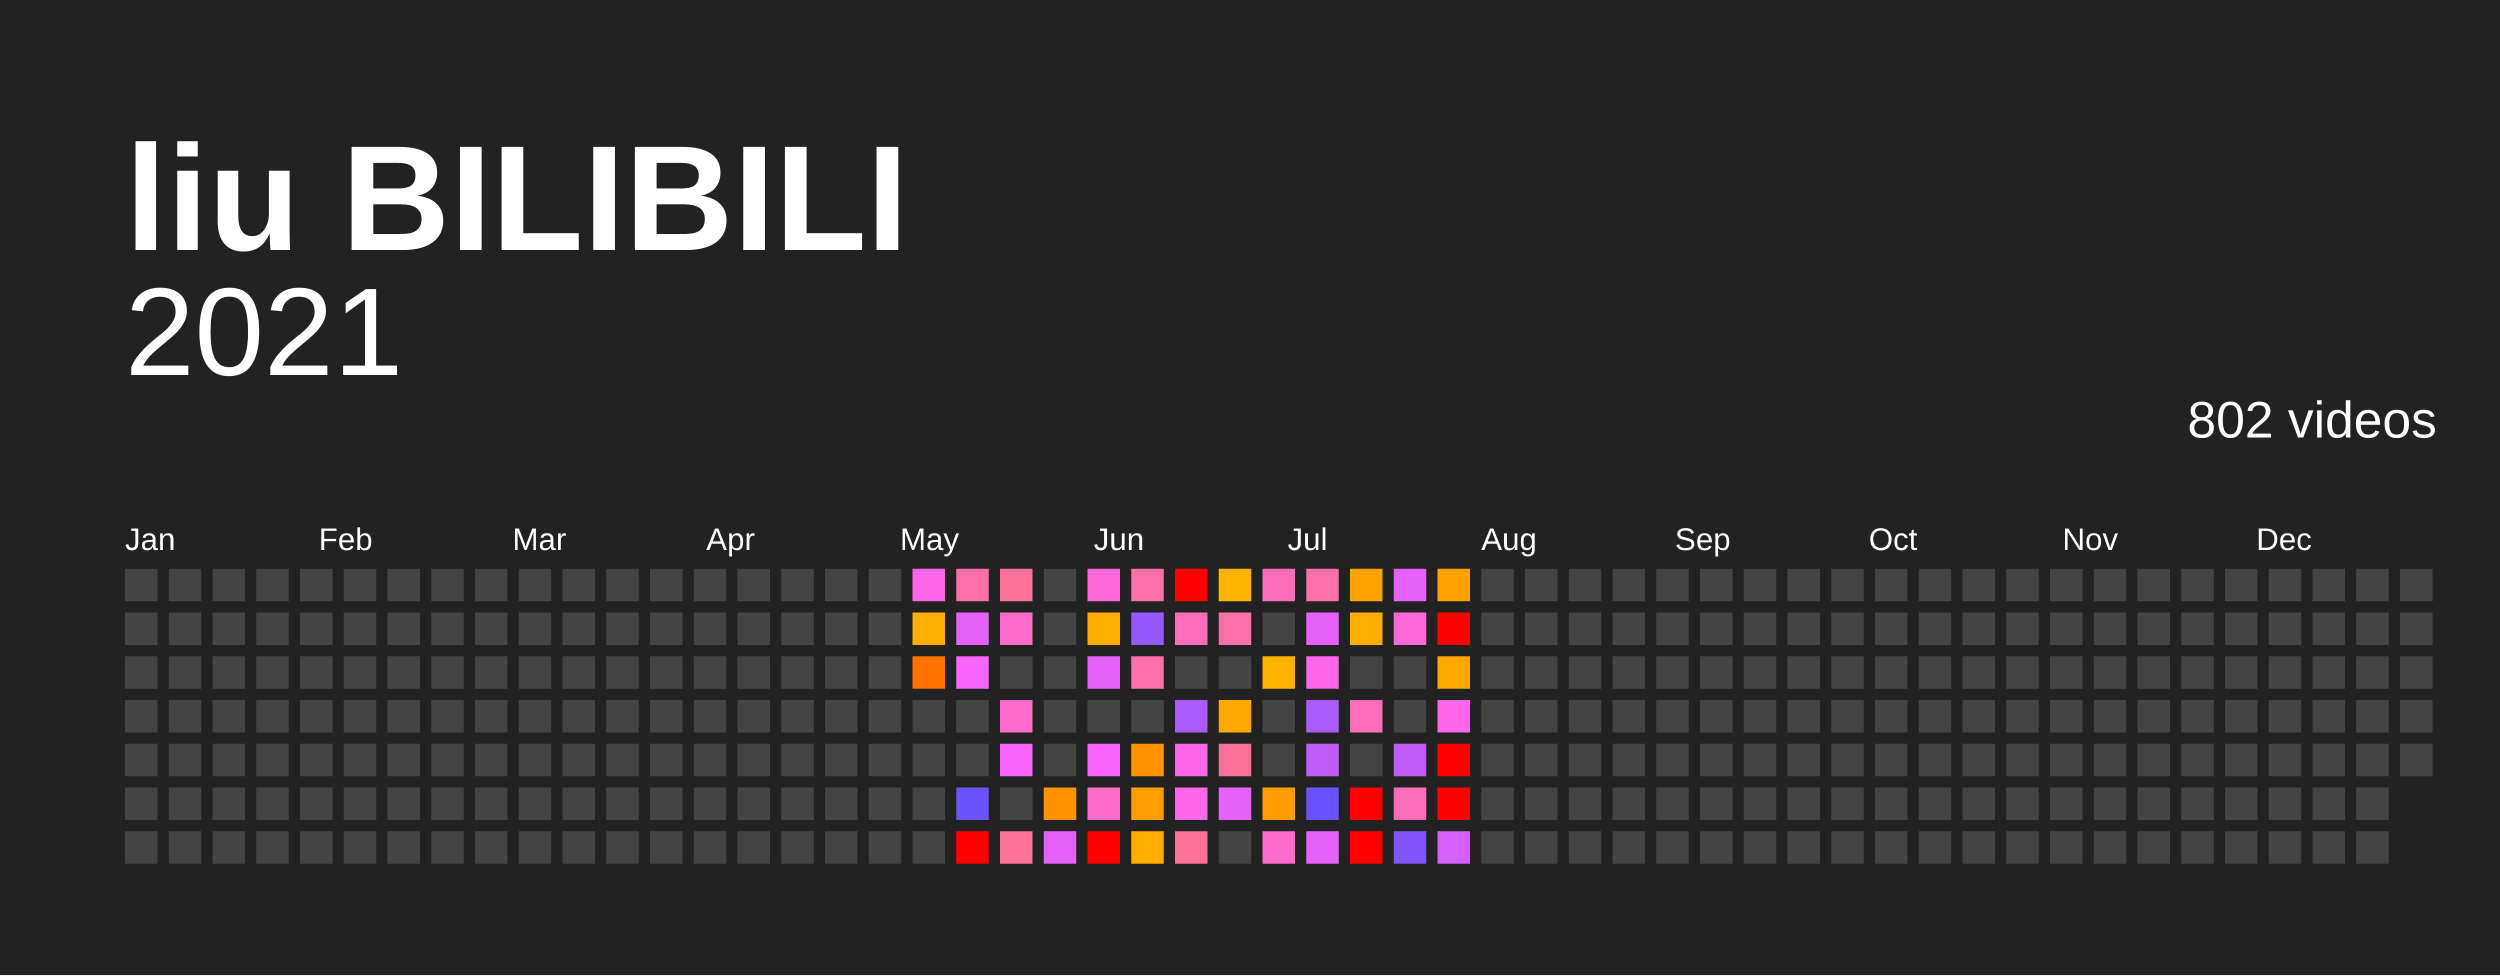
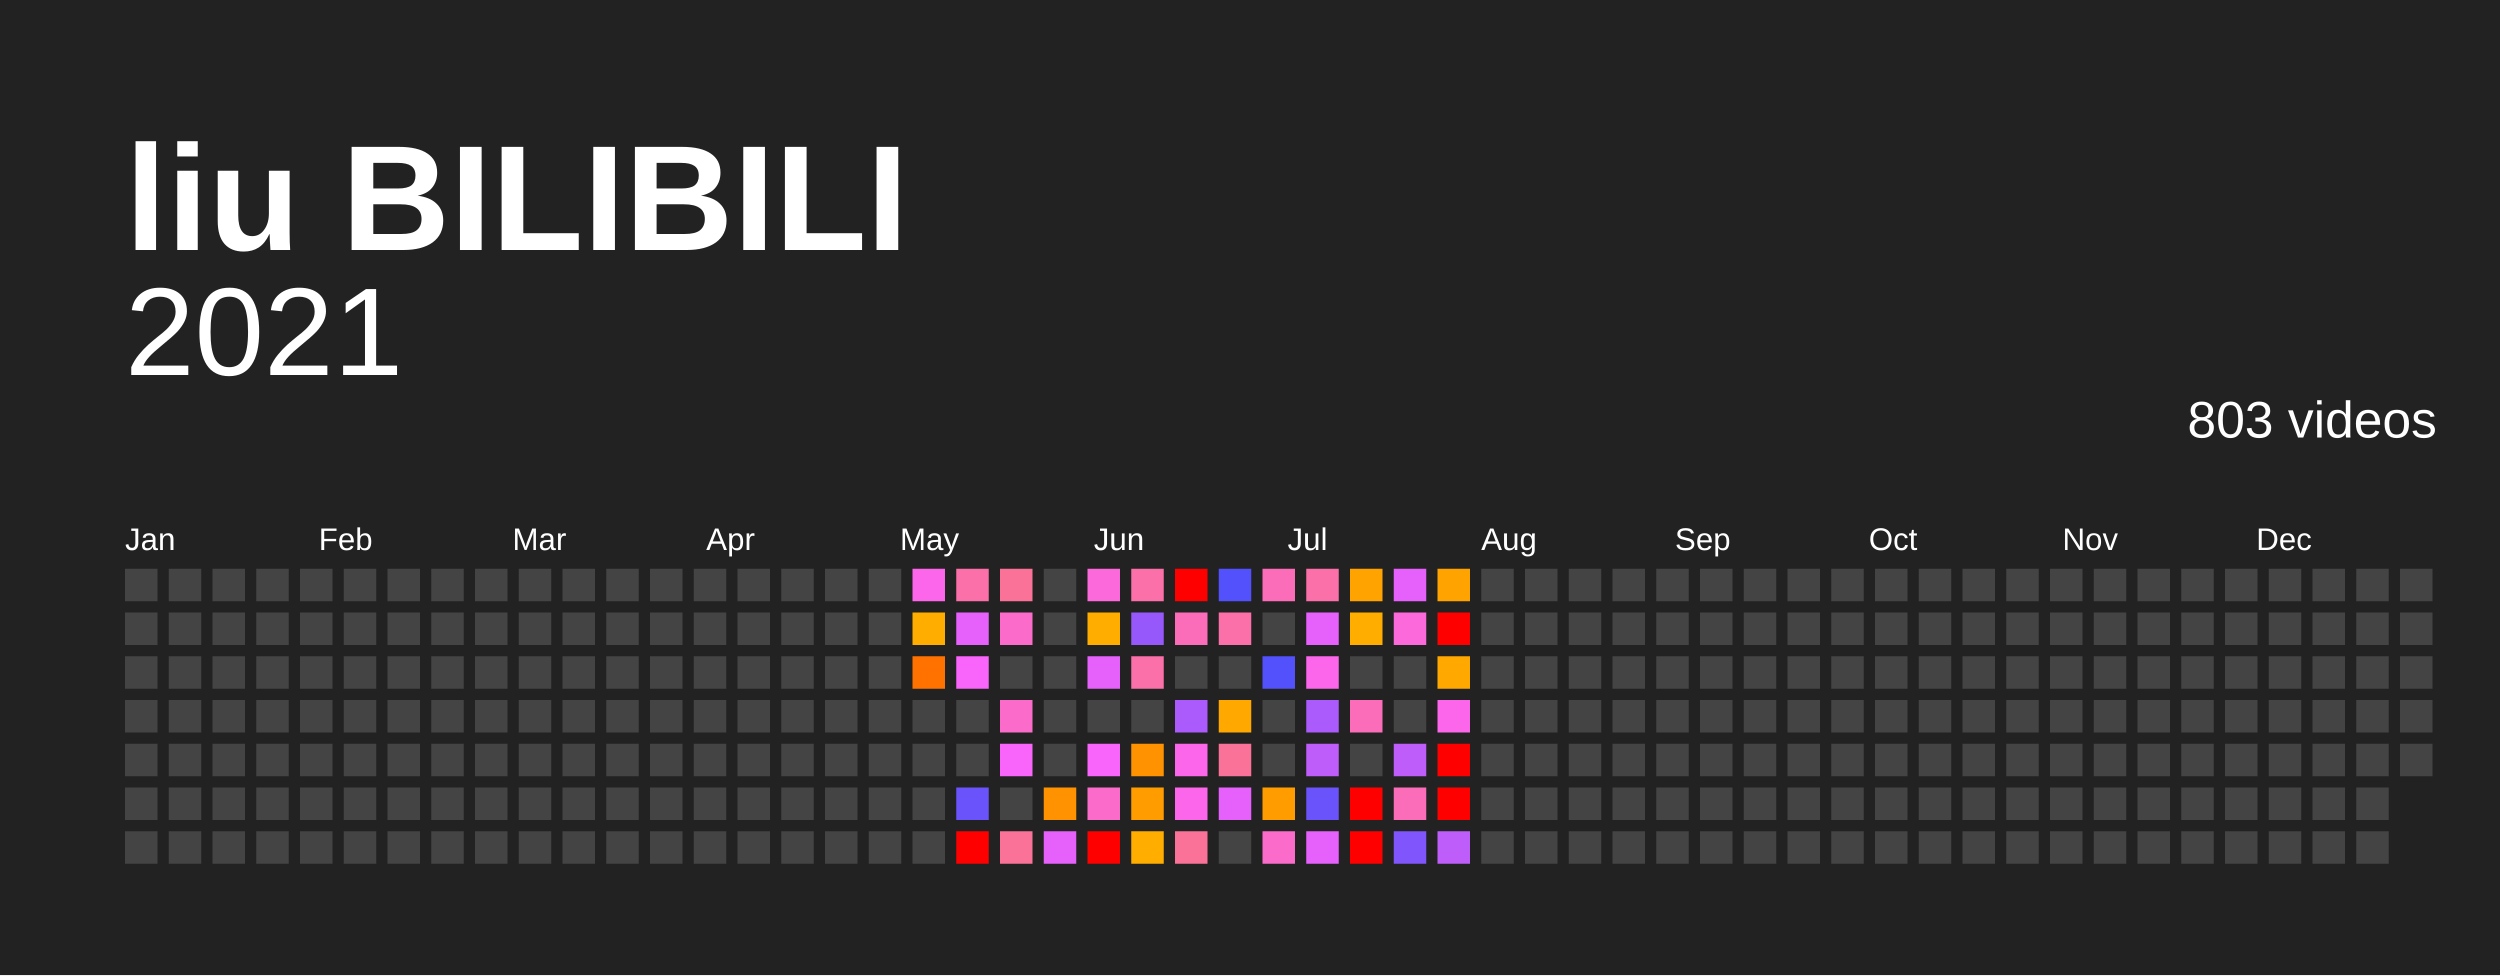
<svg xmlns="http://www.w3.org/2000/svg" baseProfile="full" height="78mm" version="1.1" viewBox="0,0,200,78" width="200mm">
  <defs />
  <rect fill="#222222" height="78" width="200" x="0" y="0" />
  <text fill="#FFFFFF" style="font-size:12px; font-family:Arial; font-weight:bold;" x="10" y="20">liu BILIBILI</text>
  <text alignment-baseline="hanging" fill="#FFFFFF" style="font-size:10.0px; font-family:Arial;" x="10" y="30">2021</text>
-   <text alignment-baseline="hanging" fill="#FFFFFF" style="font-size:4.125px; font-family:Arial;" x="175" y="35">802 videos</text>
+   <text alignment-baseline="hanging" fill="#FFFFFF" style="font-size:4.125px; font-family:Arial;" x="175" y="35">803 videos</text>
  <text fill="#FFFFFF" style="font-size:2.5px; font-family:Arial" x="10.0" y="44">Jan</text>
  <text fill="#FFFFFF" style="font-size:2.5px; font-family:Arial" x="25.5" y="44">Feb</text>
  <text fill="#FFFFFF" style="font-size:2.5px; font-family:Arial" x="41.0" y="44">Mar</text>
  <text fill="#FFFFFF" style="font-size:2.5px; font-family:Arial" x="56.5" y="44">Apr</text>
  <text fill="#FFFFFF" style="font-size:2.5px; font-family:Arial" x="72.0" y="44">May</text>
  <text fill="#FFFFFF" style="font-size:2.5px; font-family:Arial" x="87.5" y="44">Jun</text>
  <text fill="#FFFFFF" style="font-size:2.5px; font-family:Arial" x="103.0" y="44">Jul</text>
  <text fill="#FFFFFF" style="font-size:2.5px; font-family:Arial" x="118.5" y="44">Aug</text>
  <text fill="#FFFFFF" style="font-size:2.5px; font-family:Arial" x="134.0" y="44">Sep</text>
  <text fill="#FFFFFF" style="font-size:2.5px; font-family:Arial" x="149.5" y="44">Oct</text>
  <text fill="#FFFFFF" style="font-size:2.5px; font-family:Arial" x="165.0" y="44">Nov</text>
  <text fill="#FFFFFF" style="font-size:2.5px; font-family:Arial" x="180.5" y="44">Dec</text>
  <rect fill="#444444" height="2.6" width="2.6" x="10.0" y="45.5" />
  <rect fill="#444444" height="2.6" width="2.6" x="10.0" y="49.0" />
  <rect fill="#444444" height="2.6" width="2.6" x="10.0" y="52.5" />
  <rect fill="#444444" height="2.6" width="2.6" x="10.0" y="56.0" />
  <rect fill="#444444" height="2.6" width="2.6" x="10.0" y="59.5" />
  <rect fill="#444444" height="2.6" width="2.6" x="10.0" y="63.0" />
  <rect fill="#444444" height="2.6" width="2.6" x="10.0" y="66.5" />
  <rect fill="#444444" height="2.6" width="2.6" x="13.5" y="45.5" />
  <rect fill="#444444" height="2.6" width="2.6" x="13.5" y="49.0" />
  <rect fill="#444444" height="2.6" width="2.6" x="13.5" y="52.5" />
  <rect fill="#444444" height="2.6" width="2.6" x="13.5" y="56.0" />
  <rect fill="#444444" height="2.6" width="2.6" x="13.5" y="59.5" />
  <rect fill="#444444" height="2.6" width="2.6" x="13.5" y="63.0" />
  <rect fill="#444444" height="2.6" width="2.6" x="13.5" y="66.5" />
  <rect fill="#444444" height="2.6" width="2.6" x="17.0" y="45.5" />
  <rect fill="#444444" height="2.6" width="2.6" x="17.0" y="49.0" />
  <rect fill="#444444" height="2.6" width="2.6" x="17.0" y="52.5" />
  <rect fill="#444444" height="2.6" width="2.6" x="17.0" y="56.0" />
  <rect fill="#444444" height="2.6" width="2.6" x="17.0" y="59.5" />
  <rect fill="#444444" height="2.6" width="2.6" x="17.0" y="63.0" />
  <rect fill="#444444" height="2.6" width="2.6" x="17.0" y="66.5" />
  <rect fill="#444444" height="2.6" width="2.6" x="20.5" y="45.5" />
  <rect fill="#444444" height="2.6" width="2.6" x="20.5" y="49.0" />
  <rect fill="#444444" height="2.6" width="2.6" x="20.5" y="52.5" />
  <rect fill="#444444" height="2.6" width="2.6" x="20.5" y="56.0" />
  <rect fill="#444444" height="2.6" width="2.6" x="20.5" y="59.5" />
  <rect fill="#444444" height="2.6" width="2.6" x="20.5" y="63.0" />
  <rect fill="#444444" height="2.6" width="2.6" x="20.5" y="66.5" />
  <rect fill="#444444" height="2.6" width="2.6" x="24.0" y="45.5" />
  <rect fill="#444444" height="2.6" width="2.6" x="24.0" y="49.0" />
  <rect fill="#444444" height="2.6" width="2.6" x="24.0" y="52.5" />
  <rect fill="#444444" height="2.6" width="2.6" x="24.0" y="56.0" />
  <rect fill="#444444" height="2.6" width="2.6" x="24.0" y="59.5" />
  <rect fill="#444444" height="2.6" width="2.6" x="24.0" y="63.0" />
  <rect fill="#444444" height="2.6" width="2.6" x="24.0" y="66.5" />
  <rect fill="#444444" height="2.6" width="2.6" x="27.5" y="45.5" />
  <rect fill="#444444" height="2.6" width="2.6" x="27.5" y="49.0" />
  <rect fill="#444444" height="2.6" width="2.6" x="27.5" y="52.5" />
  <rect fill="#444444" height="2.6" width="2.6" x="27.5" y="56.0" />
  <rect fill="#444444" height="2.6" width="2.6" x="27.5" y="59.5" />
  <rect fill="#444444" height="2.6" width="2.6" x="27.5" y="63.0" />
  <rect fill="#444444" height="2.6" width="2.6" x="27.5" y="66.5" />
  <rect fill="#444444" height="2.6" width="2.6" x="31.0" y="45.5" />
  <rect fill="#444444" height="2.6" width="2.6" x="31.0" y="49.0" />
  <rect fill="#444444" height="2.6" width="2.6" x="31.0" y="52.5" />
  <rect fill="#444444" height="2.6" width="2.6" x="31.0" y="56.0" />
  <rect fill="#444444" height="2.6" width="2.6" x="31.0" y="59.5" />
  <rect fill="#444444" height="2.6" width="2.6" x="31.0" y="63.0" />
  <rect fill="#444444" height="2.6" width="2.6" x="31.0" y="66.5" />
  <rect fill="#444444" height="2.6" width="2.6" x="34.5" y="45.5" />
  <rect fill="#444444" height="2.6" width="2.6" x="34.5" y="49.0" />
  <rect fill="#444444" height="2.6" width="2.6" x="34.5" y="52.5" />
  <rect fill="#444444" height="2.6" width="2.6" x="34.5" y="56.0" />
  <rect fill="#444444" height="2.6" width="2.6" x="34.5" y="59.5" />
  <rect fill="#444444" height="2.6" width="2.6" x="34.5" y="63.0" />
  <rect fill="#444444" height="2.6" width="2.6" x="34.5" y="66.5" />
  <rect fill="#444444" height="2.6" width="2.6" x="38.0" y="45.5" />
  <rect fill="#444444" height="2.6" width="2.6" x="38.0" y="49.0" />
  <rect fill="#444444" height="2.6" width="2.6" x="38.0" y="52.5" />
  <rect fill="#444444" height="2.6" width="2.6" x="38.0" y="56.0" />
  <rect fill="#444444" height="2.6" width="2.6" x="38.0" y="59.5" />
  <rect fill="#444444" height="2.6" width="2.6" x="38.0" y="63.0" />
  <rect fill="#444444" height="2.6" width="2.6" x="38.0" y="66.5" />
  <rect fill="#444444" height="2.6" width="2.6" x="41.5" y="45.5" />
  <rect fill="#444444" height="2.6" width="2.6" x="41.5" y="49.0" />
  <rect fill="#444444" height="2.6" width="2.6" x="41.5" y="52.5" />
  <rect fill="#444444" height="2.6" width="2.6" x="41.5" y="56.0" />
  <rect fill="#444444" height="2.6" width="2.6" x="41.5" y="59.5" />
  <rect fill="#444444" height="2.6" width="2.6" x="41.5" y="63.0" />
  <rect fill="#444444" height="2.6" width="2.6" x="41.5" y="66.5" />
  <rect fill="#444444" height="2.6" width="2.6" x="45.0" y="45.5" />
  <rect fill="#444444" height="2.6" width="2.6" x="45.0" y="49.0" />
  <rect fill="#444444" height="2.6" width="2.6" x="45.0" y="52.5" />
  <rect fill="#444444" height="2.6" width="2.6" x="45.0" y="56.0" />
  <rect fill="#444444" height="2.6" width="2.6" x="45.0" y="59.5" />
  <rect fill="#444444" height="2.6" width="2.6" x="45.0" y="63.0" />
  <rect fill="#444444" height="2.6" width="2.6" x="45.0" y="66.5" />
  <rect fill="#444444" height="2.6" width="2.6" x="48.5" y="45.5" />
  <rect fill="#444444" height="2.6" width="2.6" x="48.5" y="49.0" />
  <rect fill="#444444" height="2.6" width="2.6" x="48.5" y="52.5" />
  <rect fill="#444444" height="2.6" width="2.6" x="48.5" y="56.0" />
  <rect fill="#444444" height="2.6" width="2.6" x="48.5" y="59.5" />
  <rect fill="#444444" height="2.6" width="2.6" x="48.5" y="63.0" />
  <rect fill="#444444" height="2.6" width="2.6" x="48.5" y="66.5" />
  <rect fill="#444444" height="2.6" width="2.6" x="52.0" y="45.5" />
  <rect fill="#444444" height="2.6" width="2.6" x="52.0" y="49.0" />
  <rect fill="#444444" height="2.6" width="2.6" x="52.0" y="52.5" />
  <rect fill="#444444" height="2.6" width="2.6" x="52.0" y="56.0" />
  <rect fill="#444444" height="2.6" width="2.6" x="52.0" y="59.5" />
  <rect fill="#444444" height="2.6" width="2.6" x="52.0" y="63.0" />
  <rect fill="#444444" height="2.6" width="2.6" x="52.0" y="66.5" />
  <rect fill="#444444" height="2.6" width="2.6" x="55.5" y="45.5" />
  <rect fill="#444444" height="2.6" width="2.6" x="55.5" y="49.0" />
  <rect fill="#444444" height="2.6" width="2.6" x="55.5" y="52.5" />
  <rect fill="#444444" height="2.6" width="2.6" x="55.5" y="56.0" />
  <rect fill="#444444" height="2.6" width="2.6" x="55.5" y="59.5" />
  <rect fill="#444444" height="2.6" width="2.6" x="55.5" y="63.0" />
  <rect fill="#444444" height="2.6" width="2.6" x="55.5" y="66.5" />
  <rect fill="#444444" height="2.6" width="2.6" x="59.0" y="45.5" />
  <rect fill="#444444" height="2.6" width="2.6" x="59.0" y="49.0" />
  <rect fill="#444444" height="2.6" width="2.6" x="59.0" y="52.5" />
  <rect fill="#444444" height="2.6" width="2.6" x="59.0" y="56.0" />
  <rect fill="#444444" height="2.6" width="2.6" x="59.0" y="59.5" />
  <rect fill="#444444" height="2.6" width="2.6" x="59.0" y="63.0" />
  <rect fill="#444444" height="2.6" width="2.6" x="59.0" y="66.5" />
  <rect fill="#444444" height="2.6" width="2.6" x="62.5" y="45.5" />
  <rect fill="#444444" height="2.6" width="2.6" x="62.5" y="49.0" />
  <rect fill="#444444" height="2.6" width="2.6" x="62.5" y="52.5" />
  <rect fill="#444444" height="2.6" width="2.6" x="62.5" y="56.0" />
  <rect fill="#444444" height="2.6" width="2.6" x="62.5" y="59.5" />
  <rect fill="#444444" height="2.6" width="2.6" x="62.5" y="63.0" />
  <rect fill="#444444" height="2.6" width="2.6" x="62.5" y="66.5" />
  <rect fill="#444444" height="2.6" width="2.6" x="66.0" y="45.5" />
  <rect fill="#444444" height="2.6" width="2.6" x="66.0" y="49.0" />
  <rect fill="#444444" height="2.6" width="2.6" x="66.0" y="52.5" />
  <rect fill="#444444" height="2.6" width="2.6" x="66.0" y="56.0" />
  <rect fill="#444444" height="2.6" width="2.6" x="66.0" y="59.5" />
  <rect fill="#444444" height="2.6" width="2.6" x="66.0" y="63.0" />
  <rect fill="#444444" height="2.6" width="2.6" x="66.0" y="66.5" />
  <rect fill="#444444" height="2.6" width="2.6" x="69.5" y="45.5" />
  <rect fill="#444444" height="2.6" width="2.6" x="69.5" y="49.0" />
  <rect fill="#444444" height="2.6" width="2.6" x="69.5" y="52.5" />
  <rect fill="#444444" height="2.6" width="2.6" x="69.5" y="56.0" />
  <rect fill="#444444" height="2.6" width="2.6" x="69.5" y="59.5" />
  <rect fill="#444444" height="2.6" width="2.6" x="69.5" y="63.0" />
  <rect fill="#444444" height="2.6" width="2.6" x="69.5" y="66.5" />
  <rect fill="#fb66eb" height="2.6" width="2.6" x="73.0" y="45.5" />
  <rect fill="#ffae00" height="2.6" width="2.6" x="73.0" y="49.0" />
  <rect fill="#ff7200" height="2.6" width="2.6" x="73.0" y="52.5" />
  <rect fill="#444444" height="2.6" width="2.6" x="73.0" y="56.0" />
  <rect fill="#444444" height="2.6" width="2.6" x="73.0" y="59.5" />
  <rect fill="#444444" height="2.6" width="2.6" x="73.0" y="63.0" />
  <rect fill="#444444" height="2.6" width="2.6" x="73.0" y="66.5" />
  <rect fill="#fb70a8" height="2.6" width="2.6" x="76.5" y="45.5" />
  <rect fill="#e661fb" height="2.6" width="2.6" x="76.5" y="49.0" />
  <rect fill="#f964fb" height="2.6" width="2.6" x="76.5" y="52.5" />
  <rect fill="#444444" height="2.6" width="2.6" x="76.5" y="56.0" />
  <rect fill="#444444" height="2.6" width="2.6" x="76.5" y="59.5" />
  <rect fill="#6a53fb" height="2.6" width="2.6" x="76.5" y="63.0" />
  <rect fill="red" height="2.6" width="2.6" x="76.5" y="66.5" />
  <rect fill="#fb7299" height="2.6" width="2.6" x="80.0" y="45.5" />
  <rect fill="#fb6bc9" height="2.6" width="2.6" x="80.0" y="49.0" />
  <rect fill="#444444" height="2.6" width="2.6" x="80.0" y="52.5" />
  <rect fill="#fb6bc9" height="2.6" width="2.6" x="80.0" y="56.0" />
  <rect fill="#f964fb" height="2.6" width="2.6" x="80.0" y="59.5" />
  <rect fill="#444444" height="2.6" width="2.6" x="80.0" y="63.0" />
  <rect fill="#fb7299" height="2.6" width="2.6" x="80.0" y="66.5" />
  <rect fill="#444444" height="2.6" width="2.6" x="83.5" y="45.5" />
  <rect fill="#444444" height="2.6" width="2.6" x="83.5" y="49.0" />
  <rect fill="#444444" height="2.6" width="2.6" x="83.5" y="52.5" />
  <rect fill="#444444" height="2.6" width="2.6" x="83.5" y="56.0" />
  <rect fill="#444444" height="2.6" width="2.6" x="83.5" y="59.5" />
  <rect fill="#ff9200" height="2.6" width="2.6" x="83.5" y="63.0" />
  <rect fill="#e661fb" height="2.6" width="2.6" x="83.5" y="66.5" />
  <rect fill="#fb69da" height="2.6" width="2.6" x="87.0" y="45.5" />
  <rect fill="#ffae00" height="2.6" width="2.6" x="87.0" y="49.0" />
  <rect fill="#e661fb" height="2.6" width="2.6" x="87.0" y="52.5" />
  <rect fill="#444444" height="2.6" width="2.6" x="87.0" y="56.0" />
  <rect fill="#f964fb" height="2.6" width="2.6" x="87.0" y="59.5" />
  <rect fill="#fb6bc9" height="2.6" width="2.6" x="87.0" y="63.0" />
  <rect fill="red" height="2.6" width="2.6" x="87.0" y="66.5" />
  <rect fill="#fb70a8" height="2.6" width="2.6" x="90.5" y="45.5" />
  <rect fill="#9658fb" height="2.6" width="2.6" x="90.5" y="49.0" />
  <rect fill="#fb70a8" height="2.6" width="2.6" x="90.5" y="52.5" />
  <rect fill="#444444" height="2.6" width="2.6" x="90.5" y="56.0" />
  <rect fill="#ff9200" height="2.6" width="2.6" x="90.5" y="59.5" />
  <rect fill="#ff9d00" height="2.6" width="2.6" x="90.5" y="63.0" />
  <rect fill="#ffae00" height="2.6" width="2.6" x="90.5" y="66.5" />
  <rect fill="red" height="2.6" width="2.6" x="94.0" y="45.5" />
  <rect fill="#fb6db8" height="2.6" width="2.6" x="94.0" y="49.0" />
  <rect fill="#444444" height="2.6" width="2.6" x="94.0" y="52.5" />
  <rect fill="#ab5afb" height="2.6" width="2.6" x="94.0" y="56.0" />
  <rect fill="#fb66eb" height="2.6" width="2.6" x="94.0" y="59.5" />
  <rect fill="#fb66eb" height="2.6" width="2.6" x="94.0" y="63.0" />
  <rect fill="#fb7299" height="2.6" width="2.6" x="94.0" y="66.5" />
-   <rect fill="#ffb300" height="2.6" width="2.6" x="97.5" y="45.5" />
+   <rect fill="#5351fc" height="2.6" width="2.6" x="97.5" y="45.5" />
  <rect fill="#fb70a8" height="2.6" width="2.6" x="97.5" y="49.0" />
  <rect fill="#444444" height="2.6" width="2.6" x="97.5" y="52.5" />
  <rect fill="#ffa800" height="2.6" width="2.6" x="97.5" y="56.0" />
  <rect fill="#fb7299" height="2.6" width="2.6" x="97.5" y="59.5" />
  <rect fill="#e661fb" height="2.6" width="2.6" x="97.5" y="63.0" />
  <rect fill="#444444" height="2.6" width="2.6" x="97.5" y="66.5" />
  <rect fill="#fb6db8" height="2.6" width="2.6" x="101.0" y="45.5" />
  <rect fill="#444444" height="2.6" width="2.6" x="101.0" y="49.0" />
-   <rect fill="#ffb300" height="2.6" width="2.6" x="101.0" y="52.5" />
+   <rect fill="#5351fc" height="2.6" width="2.6" x="101.0" y="52.5" />
  <rect fill="#444444" height="2.6" width="2.6" x="101.0" y="56.0" />
  <rect fill="#444444" height="2.6" width="2.6" x="101.0" y="59.5" />
  <rect fill="#ff9d00" height="2.6" width="2.6" x="101.0" y="63.0" />
  <rect fill="#fb6bc9" height="2.6" width="2.6" x="101.0" y="66.5" />
  <rect fill="#fb70a8" height="2.6" width="2.6" x="104.5" y="45.5" />
  <rect fill="#e661fb" height="2.6" width="2.6" x="104.5" y="49.0" />
  <rect fill="#fb66eb" height="2.6" width="2.6" x="104.5" y="52.5" />
  <rect fill="#ab5afb" height="2.6" width="2.6" x="104.5" y="56.0" />
  <rect fill="#bf5dfb" height="2.6" width="2.6" x="104.5" y="59.5" />
  <rect fill="#6a53fb" height="2.6" width="2.6" x="104.5" y="63.0" />
  <rect fill="#e661fb" height="2.6" width="2.6" x="104.5" y="66.5" />
  <rect fill="#ffa300" height="2.6" width="2.6" x="108.0" y="45.5" />
  <rect fill="#ffae00" height="2.6" width="2.6" x="108.0" y="49.0" />
  <rect fill="#444444" height="2.6" width="2.6" x="108.0" y="52.5" />
  <rect fill="#fb6db8" height="2.6" width="2.6" x="108.0" y="56.0" />
  <rect fill="#444444" height="2.6" width="2.6" x="108.0" y="59.5" />
  <rect fill="red" height="2.6" width="2.6" x="108.0" y="63.0" />
  <rect fill="red" height="2.6" width="2.6" x="108.0" y="66.5" />
  <rect fill="#e661fb" height="2.6" width="2.6" x="111.5" y="45.5" />
  <rect fill="#fb69da" height="2.6" width="2.6" x="111.5" y="49.0" />
  <rect fill="#444444" height="2.6" width="2.6" x="111.5" y="52.5" />
  <rect fill="#444444" height="2.6" width="2.6" x="111.5" y="56.0" />
  <rect fill="#bf5dfb" height="2.6" width="2.6" x="111.5" y="59.5" />
  <rect fill="#fb6db8" height="2.6" width="2.6" x="111.5" y="63.0" />
  <rect fill="#8055fb" height="2.6" width="2.6" x="111.5" y="66.5" />
  <rect fill="#ffa300" height="2.6" width="2.6" x="115.0" y="45.5" />
  <rect fill="red" height="2.6" width="2.6" x="115.0" y="49.0" />
  <rect fill="#ffa800" height="2.6" width="2.6" x="115.0" y="52.5" />
  <rect fill="#fb66eb" height="2.6" width="2.6" x="115.0" y="56.0" />
  <rect fill="red" height="2.6" width="2.6" x="115.0" y="59.5" />
  <rect fill="red" height="2.6" width="2.6" x="115.0" y="63.0" />
-   <rect fill="#d35ffb" height="2.6" width="2.6" x="115.0" y="66.5" />
+   <rect fill="#bf5dfb" height="2.6" width="2.6" x="115.0" y="66.5" />
  <rect fill="#444444" height="2.6" width="2.6" x="118.5" y="45.5" />
  <rect fill="#444444" height="2.6" width="2.6" x="118.5" y="49.0" />
  <rect fill="#444444" height="2.6" width="2.6" x="118.5" y="52.5" />
  <rect fill="#444444" height="2.6" width="2.6" x="118.5" y="56.0" />
  <rect fill="#444444" height="2.6" width="2.6" x="118.5" y="59.5" />
  <rect fill="#444444" height="2.6" width="2.6" x="118.5" y="63.0" />
  <rect fill="#444444" height="2.6" width="2.6" x="118.5" y="66.5" />
  <rect fill="#444444" height="2.6" width="2.6" x="122.0" y="45.5" />
  <rect fill="#444444" height="2.6" width="2.6" x="122.0" y="49.0" />
  <rect fill="#444444" height="2.6" width="2.6" x="122.0" y="52.5" />
  <rect fill="#444444" height="2.6" width="2.6" x="122.0" y="56.0" />
  <rect fill="#444444" height="2.6" width="2.6" x="122.0" y="59.5" />
  <rect fill="#444444" height="2.6" width="2.6" x="122.0" y="63.0" />
  <rect fill="#444444" height="2.6" width="2.6" x="122.0" y="66.5" />
  <rect fill="#444444" height="2.6" width="2.6" x="125.5" y="45.5" />
  <rect fill="#444444" height="2.6" width="2.6" x="125.5" y="49.0" />
  <rect fill="#444444" height="2.6" width="2.6" x="125.5" y="52.5" />
  <rect fill="#444444" height="2.6" width="2.6" x="125.5" y="56.0" />
  <rect fill="#444444" height="2.6" width="2.6" x="125.5" y="59.5" />
  <rect fill="#444444" height="2.6" width="2.6" x="125.5" y="63.0" />
  <rect fill="#444444" height="2.6" width="2.6" x="125.5" y="66.5" />
  <rect fill="#444444" height="2.6" width="2.6" x="129.0" y="45.5" />
  <rect fill="#444444" height="2.6" width="2.6" x="129.0" y="49.0" />
  <rect fill="#444444" height="2.6" width="2.6" x="129.0" y="52.5" />
  <rect fill="#444444" height="2.6" width="2.6" x="129.0" y="56.0" />
  <rect fill="#444444" height="2.6" width="2.6" x="129.0" y="59.5" />
  <rect fill="#444444" height="2.6" width="2.6" x="129.0" y="63.0" />
  <rect fill="#444444" height="2.6" width="2.6" x="129.0" y="66.5" />
  <rect fill="#444444" height="2.6" width="2.6" x="132.5" y="45.5" />
  <rect fill="#444444" height="2.6" width="2.6" x="132.5" y="49.0" />
  <rect fill="#444444" height="2.6" width="2.6" x="132.5" y="52.5" />
  <rect fill="#444444" height="2.6" width="2.6" x="132.5" y="56.0" />
  <rect fill="#444444" height="2.6" width="2.6" x="132.5" y="59.5" />
  <rect fill="#444444" height="2.6" width="2.6" x="132.5" y="63.0" />
  <rect fill="#444444" height="2.6" width="2.6" x="132.5" y="66.5" />
  <rect fill="#444444" height="2.6" width="2.6" x="136.0" y="45.5" />
  <rect fill="#444444" height="2.6" width="2.6" x="136.0" y="49.0" />
  <rect fill="#444444" height="2.6" width="2.6" x="136.0" y="52.5" />
  <rect fill="#444444" height="2.6" width="2.6" x="136.0" y="56.0" />
  <rect fill="#444444" height="2.6" width="2.6" x="136.0" y="59.5" />
  <rect fill="#444444" height="2.6" width="2.6" x="136.0" y="63.0" />
  <rect fill="#444444" height="2.6" width="2.6" x="136.0" y="66.5" />
  <rect fill="#444444" height="2.6" width="2.6" x="139.5" y="45.5" />
  <rect fill="#444444" height="2.6" width="2.6" x="139.5" y="49.0" />
  <rect fill="#444444" height="2.6" width="2.6" x="139.5" y="52.5" />
  <rect fill="#444444" height="2.6" width="2.6" x="139.5" y="56.0" />
  <rect fill="#444444" height="2.6" width="2.6" x="139.5" y="59.5" />
  <rect fill="#444444" height="2.6" width="2.6" x="139.5" y="63.0" />
  <rect fill="#444444" height="2.6" width="2.6" x="139.5" y="66.5" />
  <rect fill="#444444" height="2.6" width="2.6" x="143.0" y="45.5" />
  <rect fill="#444444" height="2.6" width="2.6" x="143.0" y="49.0" />
  <rect fill="#444444" height="2.6" width="2.6" x="143.0" y="52.5" />
  <rect fill="#444444" height="2.6" width="2.6" x="143.0" y="56.0" />
  <rect fill="#444444" height="2.6" width="2.6" x="143.0" y="59.5" />
  <rect fill="#444444" height="2.6" width="2.6" x="143.0" y="63.0" />
  <rect fill="#444444" height="2.6" width="2.6" x="143.0" y="66.5" />
  <rect fill="#444444" height="2.6" width="2.6" x="146.5" y="45.5" />
  <rect fill="#444444" height="2.6" width="2.6" x="146.5" y="49.0" />
  <rect fill="#444444" height="2.6" width="2.6" x="146.5" y="52.5" />
  <rect fill="#444444" height="2.6" width="2.6" x="146.5" y="56.0" />
  <rect fill="#444444" height="2.6" width="2.6" x="146.5" y="59.5" />
  <rect fill="#444444" height="2.6" width="2.6" x="146.5" y="63.0" />
  <rect fill="#444444" height="2.6" width="2.6" x="146.5" y="66.5" />
  <rect fill="#444444" height="2.6" width="2.6" x="150.0" y="45.5" />
  <rect fill="#444444" height="2.6" width="2.6" x="150.0" y="49.0" />
  <rect fill="#444444" height="2.6" width="2.6" x="150.0" y="52.5" />
  <rect fill="#444444" height="2.6" width="2.6" x="150.0" y="56.0" />
  <rect fill="#444444" height="2.6" width="2.6" x="150.0" y="59.5" />
  <rect fill="#444444" height="2.6" width="2.6" x="150.0" y="63.0" />
  <rect fill="#444444" height="2.6" width="2.6" x="150.0" y="66.5" />
  <rect fill="#444444" height="2.6" width="2.6" x="153.5" y="45.5" />
  <rect fill="#444444" height="2.6" width="2.6" x="153.5" y="49.0" />
  <rect fill="#444444" height="2.6" width="2.6" x="153.5" y="52.5" />
  <rect fill="#444444" height="2.6" width="2.6" x="153.5" y="56.0" />
  <rect fill="#444444" height="2.6" width="2.6" x="153.5" y="59.5" />
  <rect fill="#444444" height="2.6" width="2.6" x="153.5" y="63.0" />
  <rect fill="#444444" height="2.6" width="2.6" x="153.5" y="66.5" />
  <rect fill="#444444" height="2.6" width="2.6" x="157.0" y="45.5" />
  <rect fill="#444444" height="2.6" width="2.6" x="157.0" y="49.0" />
  <rect fill="#444444" height="2.6" width="2.6" x="157.0" y="52.5" />
  <rect fill="#444444" height="2.6" width="2.6" x="157.0" y="56.0" />
  <rect fill="#444444" height="2.6" width="2.6" x="157.0" y="59.5" />
  <rect fill="#444444" height="2.6" width="2.6" x="157.0" y="63.0" />
  <rect fill="#444444" height="2.6" width="2.6" x="157.0" y="66.5" />
  <rect fill="#444444" height="2.6" width="2.6" x="160.5" y="45.5" />
  <rect fill="#444444" height="2.6" width="2.6" x="160.5" y="49.0" />
  <rect fill="#444444" height="2.6" width="2.6" x="160.5" y="52.5" />
  <rect fill="#444444" height="2.6" width="2.6" x="160.5" y="56.0" />
  <rect fill="#444444" height="2.6" width="2.6" x="160.5" y="59.5" />
  <rect fill="#444444" height="2.6" width="2.6" x="160.5" y="63.0" />
  <rect fill="#444444" height="2.6" width="2.6" x="160.5" y="66.5" />
  <rect fill="#444444" height="2.6" width="2.6" x="164.0" y="45.5" />
  <rect fill="#444444" height="2.6" width="2.6" x="164.0" y="49.0" />
  <rect fill="#444444" height="2.6" width="2.6" x="164.0" y="52.5" />
  <rect fill="#444444" height="2.6" width="2.6" x="164.0" y="56.0" />
  <rect fill="#444444" height="2.6" width="2.6" x="164.0" y="59.5" />
  <rect fill="#444444" height="2.6" width="2.6" x="164.0" y="63.0" />
  <rect fill="#444444" height="2.6" width="2.6" x="164.0" y="66.5" />
  <rect fill="#444444" height="2.6" width="2.6" x="167.5" y="45.5" />
  <rect fill="#444444" height="2.6" width="2.6" x="167.5" y="49.0" />
  <rect fill="#444444" height="2.6" width="2.6" x="167.5" y="52.5" />
  <rect fill="#444444" height="2.6" width="2.6" x="167.5" y="56.0" />
  <rect fill="#444444" height="2.6" width="2.6" x="167.5" y="59.5" />
  <rect fill="#444444" height="2.6" width="2.6" x="167.5" y="63.0" />
  <rect fill="#444444" height="2.6" width="2.6" x="167.5" y="66.5" />
  <rect fill="#444444" height="2.6" width="2.6" x="171.0" y="45.5" />
  <rect fill="#444444" height="2.6" width="2.6" x="171.0" y="49.0" />
  <rect fill="#444444" height="2.6" width="2.6" x="171.0" y="52.5" />
  <rect fill="#444444" height="2.6" width="2.6" x="171.0" y="56.0" />
  <rect fill="#444444" height="2.6" width="2.6" x="171.0" y="59.5" />
  <rect fill="#444444" height="2.6" width="2.6" x="171.0" y="63.0" />
  <rect fill="#444444" height="2.6" width="2.6" x="171.0" y="66.5" />
  <rect fill="#444444" height="2.6" width="2.6" x="174.5" y="45.5" />
  <rect fill="#444444" height="2.6" width="2.6" x="174.5" y="49.0" />
  <rect fill="#444444" height="2.6" width="2.6" x="174.5" y="52.5" />
  <rect fill="#444444" height="2.6" width="2.6" x="174.5" y="56.0" />
  <rect fill="#444444" height="2.6" width="2.6" x="174.5" y="59.5" />
  <rect fill="#444444" height="2.6" width="2.6" x="174.5" y="63.0" />
  <rect fill="#444444" height="2.6" width="2.6" x="174.5" y="66.5" />
  <rect fill="#444444" height="2.6" width="2.6" x="178.0" y="45.5" />
  <rect fill="#444444" height="2.6" width="2.6" x="178.0" y="49.0" />
  <rect fill="#444444" height="2.6" width="2.6" x="178.0" y="52.5" />
  <rect fill="#444444" height="2.6" width="2.6" x="178.0" y="56.0" />
  <rect fill="#444444" height="2.6" width="2.6" x="178.0" y="59.5" />
  <rect fill="#444444" height="2.6" width="2.6" x="178.0" y="63.0" />
  <rect fill="#444444" height="2.6" width="2.6" x="178.0" y="66.5" />
  <rect fill="#444444" height="2.6" width="2.6" x="181.5" y="45.5" />
  <rect fill="#444444" height="2.6" width="2.6" x="181.5" y="49.0" />
  <rect fill="#444444" height="2.6" width="2.6" x="181.5" y="52.5" />
  <rect fill="#444444" height="2.6" width="2.6" x="181.5" y="56.0" />
  <rect fill="#444444" height="2.6" width="2.6" x="181.5" y="59.5" />
  <rect fill="#444444" height="2.6" width="2.6" x="181.5" y="63.0" />
  <rect fill="#444444" height="2.6" width="2.6" x="181.5" y="66.5" />
  <rect fill="#444444" height="2.6" width="2.6" x="185.0" y="45.5" />
  <rect fill="#444444" height="2.6" width="2.6" x="185.0" y="49.0" />
  <rect fill="#444444" height="2.6" width="2.6" x="185.0" y="52.5" />
  <rect fill="#444444" height="2.6" width="2.6" x="185.0" y="56.0" />
  <rect fill="#444444" height="2.6" width="2.6" x="185.0" y="59.5" />
  <rect fill="#444444" height="2.6" width="2.6" x="185.0" y="63.0" />
  <rect fill="#444444" height="2.6" width="2.6" x="185.0" y="66.5" />
  <rect fill="#444444" height="2.6" width="2.6" x="188.5" y="45.5" />
  <rect fill="#444444" height="2.6" width="2.6" x="188.5" y="49.0" />
  <rect fill="#444444" height="2.6" width="2.6" x="188.5" y="52.5" />
  <rect fill="#444444" height="2.6" width="2.6" x="188.5" y="56.0" />
  <rect fill="#444444" height="2.6" width="2.6" x="188.5" y="59.5" />
  <rect fill="#444444" height="2.6" width="2.6" x="188.5" y="63.0" />
  <rect fill="#444444" height="2.6" width="2.6" x="188.5" y="66.5" />
  <rect fill="#444444" height="2.6" width="2.6" x="192.0" y="45.5" />
  <rect fill="#444444" height="2.6" width="2.6" x="192.0" y="49.0" />
  <rect fill="#444444" height="2.6" width="2.6" x="192.0" y="52.5" />
  <rect fill="#444444" height="2.6" width="2.6" x="192.0" y="56.0" />
  <rect fill="#444444" height="2.6" width="2.6" x="192.0" y="59.5" />
</svg>
